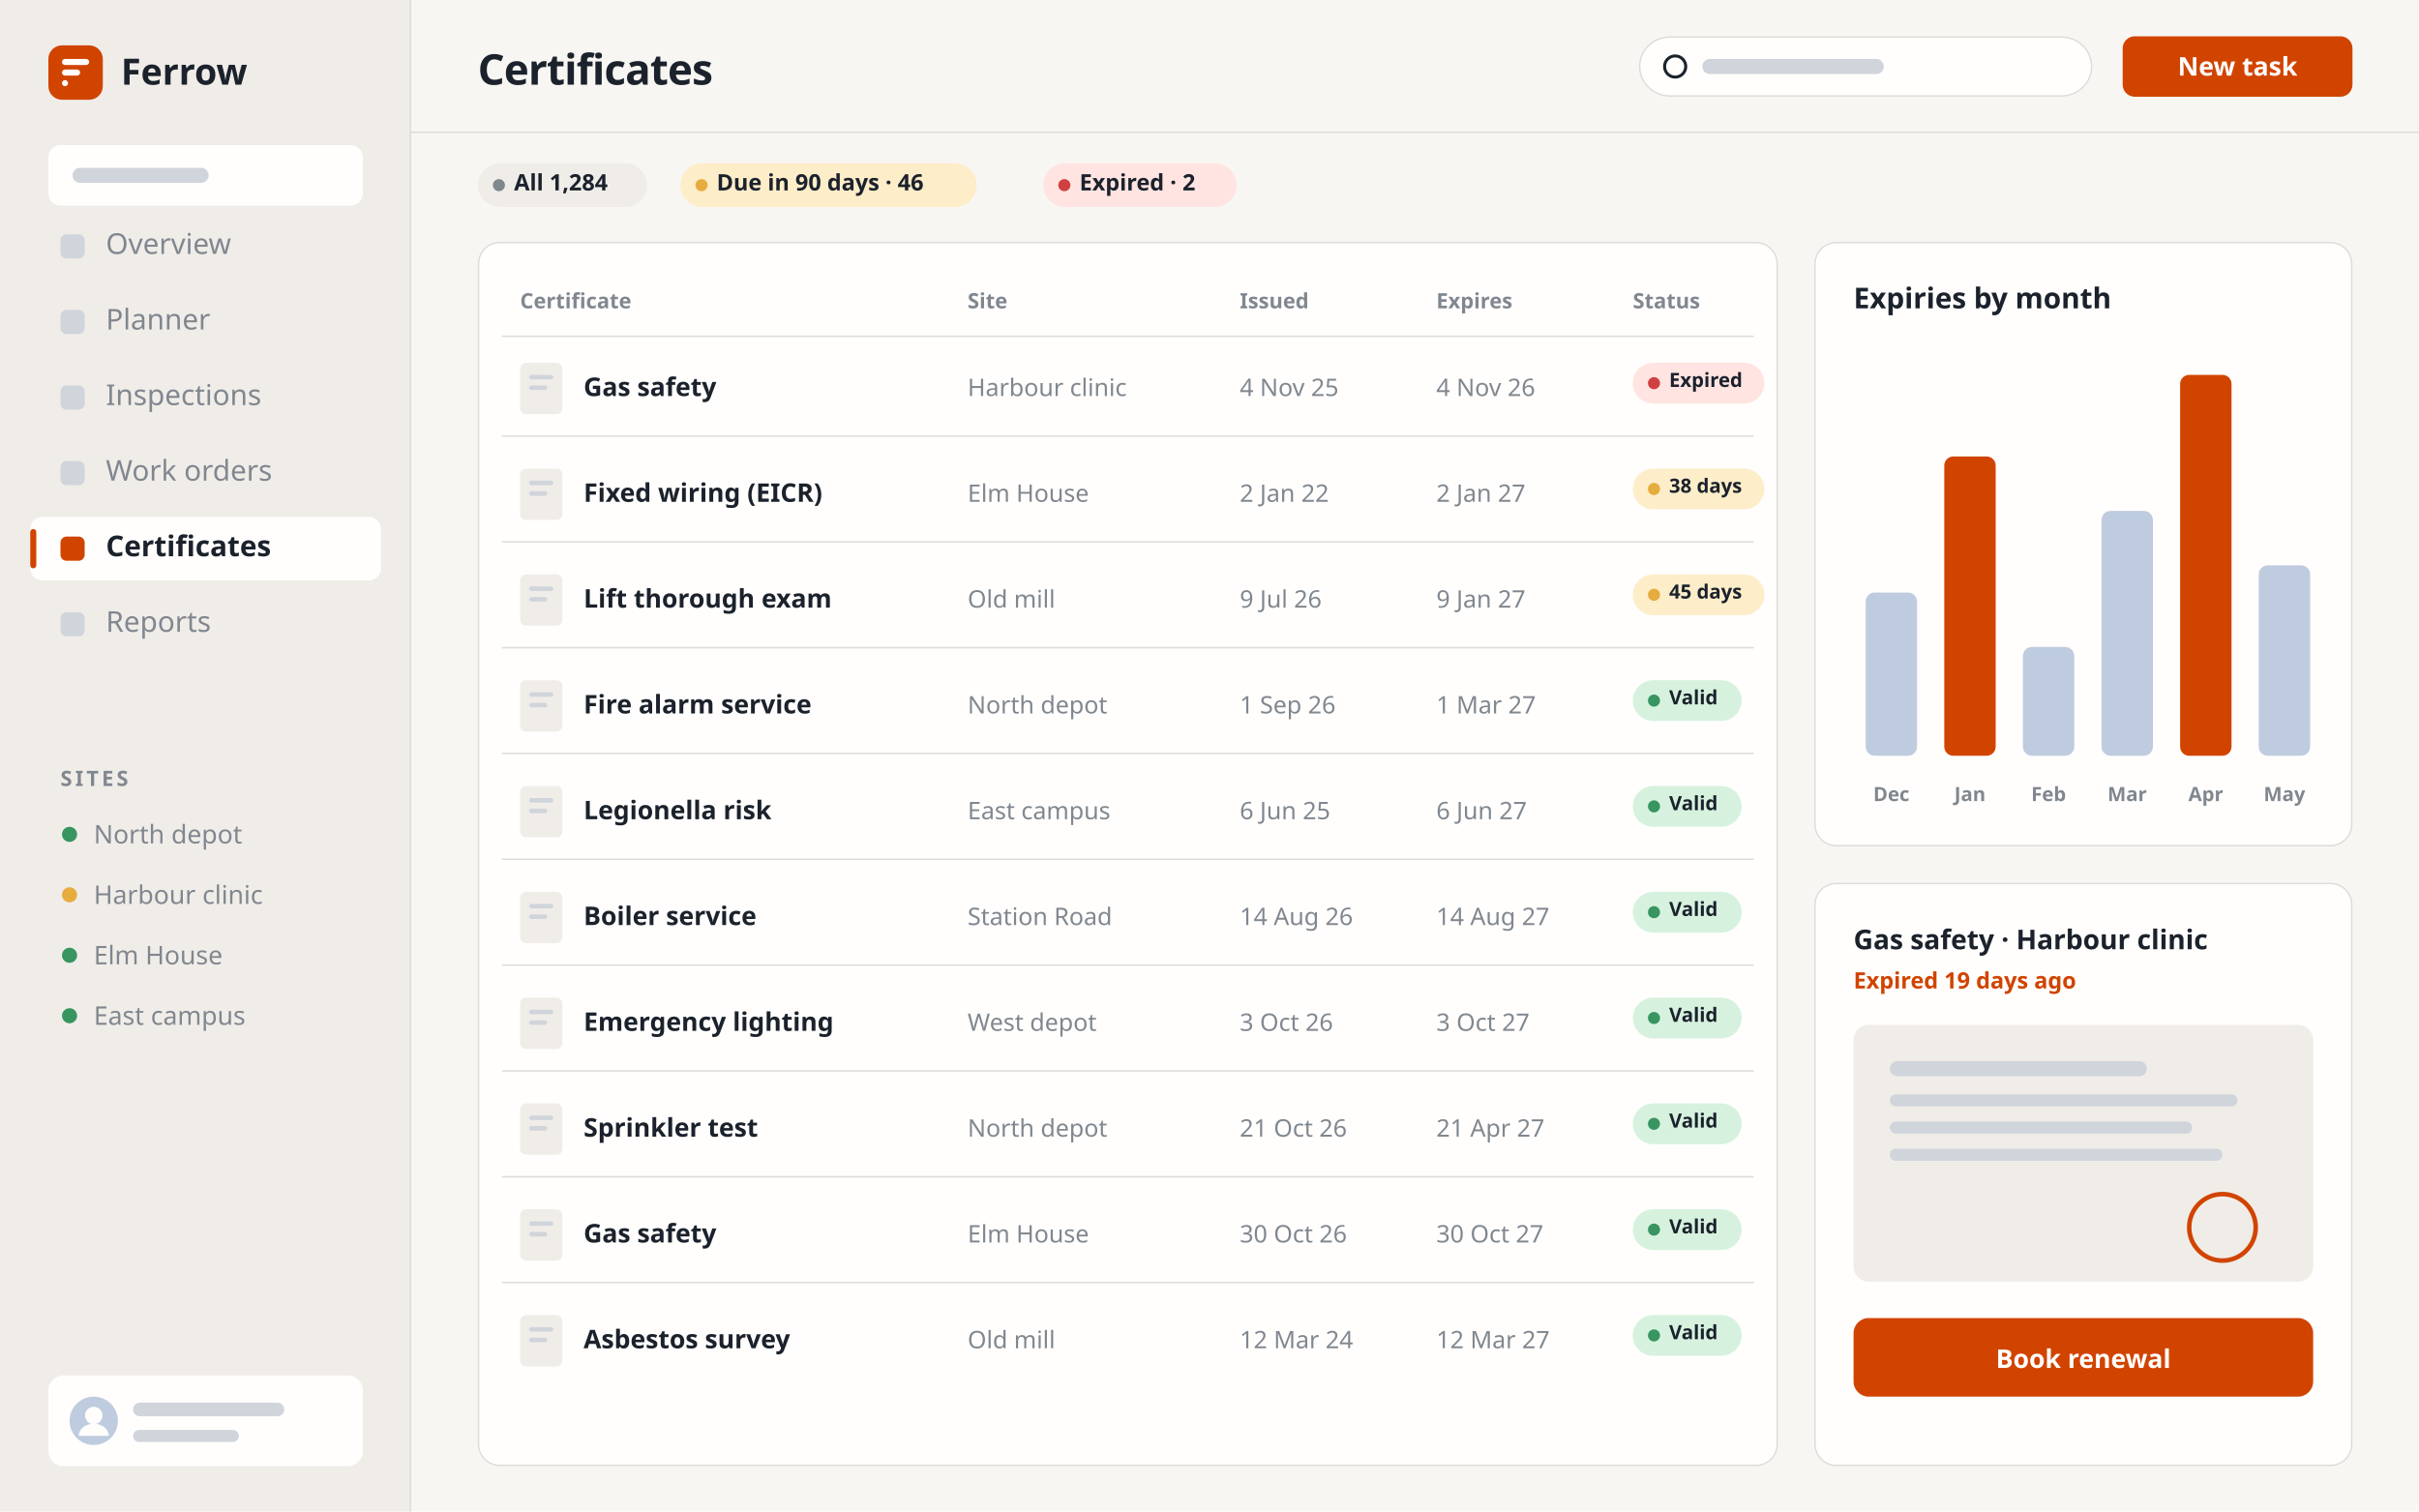
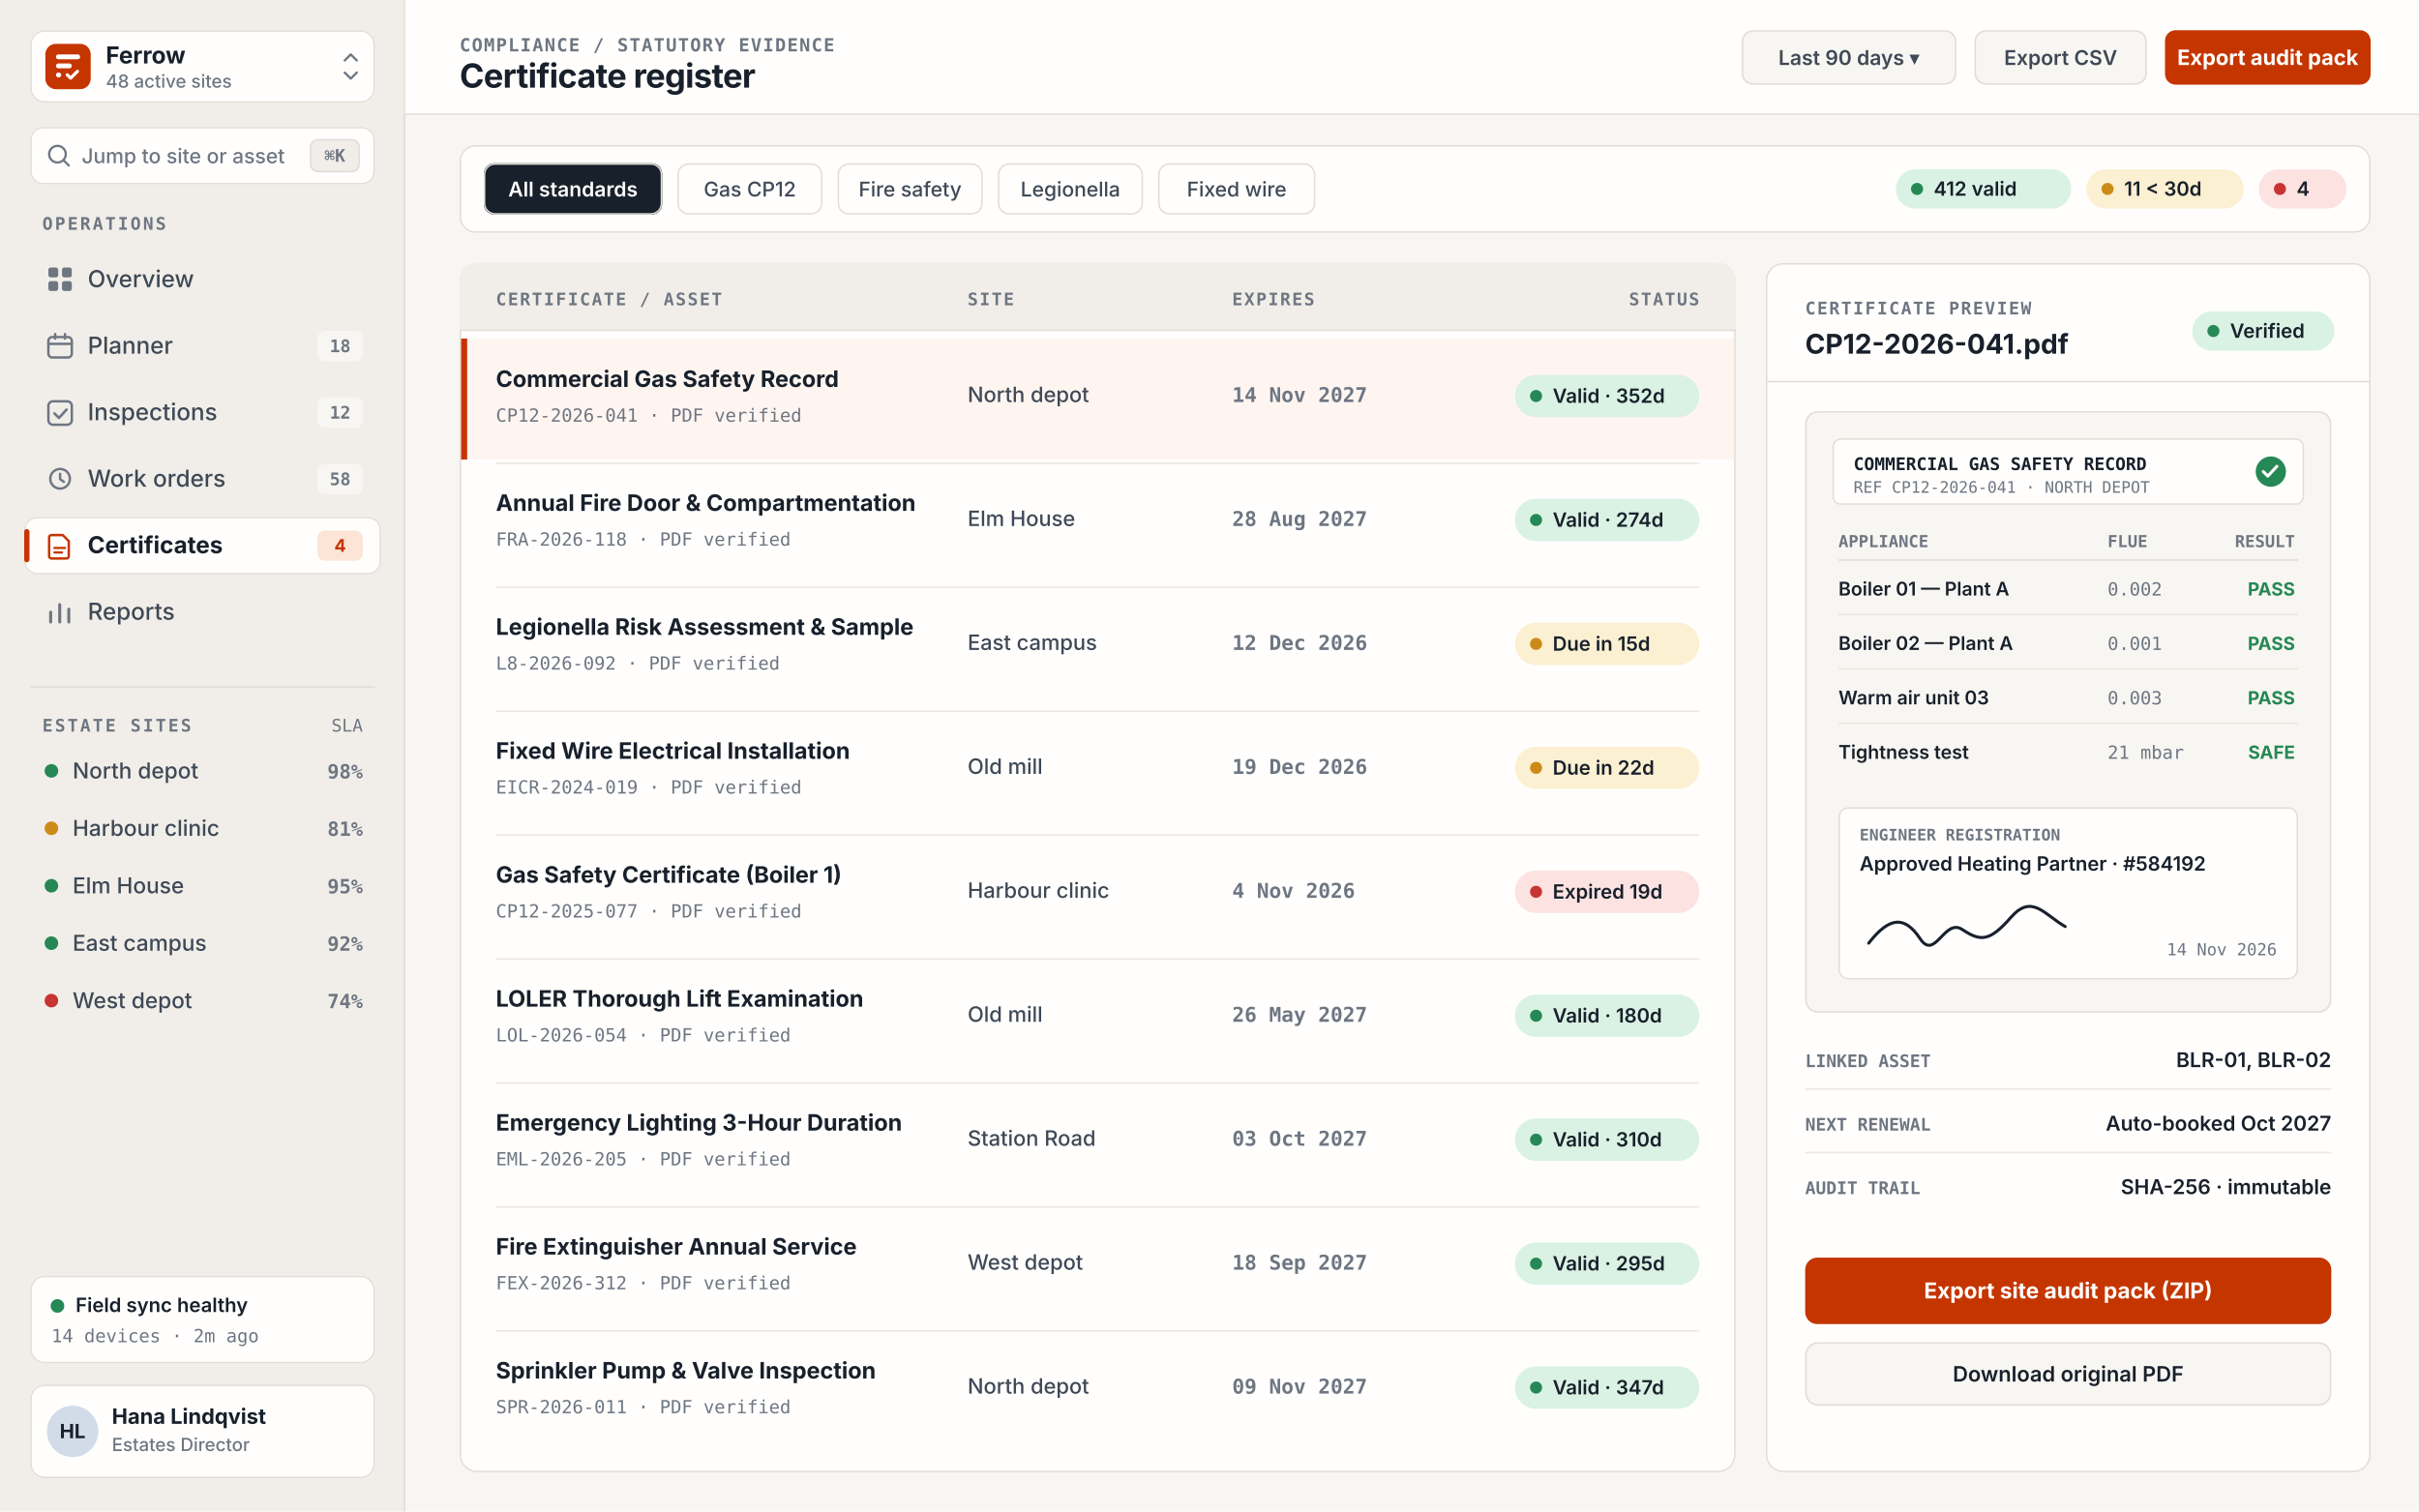
<svg xmlns="http://www.w3.org/2000/svg" viewBox="0 0 1600 1000" width="1600" height="1000">
-   <style>.s-bg{fill:#f8f6f3}.s-panel{fill:#fffefd}.s-sunk{fill:#f0ede9}.s-line{fill:#dfdcd7}.s-ink{fill:#1b222c}.s-muted{fill:#81878f}.s-faint{fill:#d0d4db}.s-acc{fill:#d14400}.s-acc2{fill:#ffdfca}.s-ok{fill:#389560}.s-ok2{fill:#d6f2de}.s-warn{fill:#e6ac3d}.s-warn2{fill:#fdedc9}.s-bad{fill:#cf4040}.s-bad2{fill:#ffe4e1}.s-data{fill:#384e6e}.s-data2{fill:#bfccdf}.s-skin{fill:#d6d3cf}.s-hair{fill:#1f2733}.s-hair2{fill:#7d838e}.s-stroke{fill:none;stroke:#dfdcd7}.s-stroke-ink{fill:none;stroke:#1b222c}.s-stroke-acc{fill:none;stroke:#d14400}.s-stroke-data{fill:none;stroke:#384e6e}.s-text{fill:#1b222c;font-family:system-ui,sans-serif}.s-text-muted{fill:#81878f;font-family:system-ui,sans-serif}.s-text-acc{fill:#d14400;font-family:system-ui,sans-serif}.s-num{fill:#1b222c;font-family:system-ui,sans-serif}.s-logo{fill:currentColor}.s-logo-text{fill:currentColor;font-family:system-ui,sans-serif}</style>
+   <style>.s-bg{fill:#f8f6f2}.s-panel{fill:#fffefd}.s-sunk{fill:#f1eee9}.s-line{fill:#e1ddd7}.s-grid{fill:#eae6e0}.s-ink{fill:#18202b}.s-ink-soft{fill:#3f4956}.s-muted{fill:#6e7682}.s-faint{fill:#cfd4dc}.s-acc{fill:#c53500}.s-acc2{fill:#fce4d6}.s-ok{fill:#268854}.s-ok2{fill:#daf2e3}.s-warn{fill:#cc8b18}.s-warn2{fill:#fcf0d2}.s-bad{fill:#c73434}.s-bad2{fill:#fce2e0}.s-data{fill:#324a6e}.s-data2{fill:#d2dce9}.s-skin{fill:#d6d3cf}.s-hair{fill:#1f2733}.s-hair2{fill:#7d838e}.s-stroke{fill:none;stroke:#e1ddd7}.s-stroke-grid{fill:none;stroke:#eae6e0}.s-stroke-faint{fill:none;stroke:#cfd4dc}.s-stroke-ink{fill:none;stroke:#18202b}.s-stroke-panel{fill:none;stroke:#fffefd}.s-stroke-muted{fill:none;stroke:#6e7682}.s-stroke-acc{fill:none;stroke:#c53500}.s-stroke-ok{fill:none;stroke:#268854}.s-stroke-warn{fill:none;stroke:#cc8b18}.s-stroke-bad{fill:none;stroke:#c73434}.s-stroke-data{fill:none;stroke:#324a6e}.s-text{fill:#18202b;font-family:system-ui,-apple-system,sans-serif}.s-text-soft{fill:#3f4956;font-family:system-ui,-apple-system,sans-serif}.s-text-muted{fill:#6e7682;font-family:system-ui,-apple-system,sans-serif}.s-text-acc{fill:#c53500;font-family:system-ui,-apple-system,sans-serif}.s-text-on-acc{fill:#fffefd;font-family:system-ui,-apple-system,sans-serif}.s-text-ok{fill:#268854;font-family:system-ui,-apple-system,sans-serif}.s-text-bad{fill:#c73434;font-family:system-ui,-apple-system,sans-serif}.s-text-mono{fill:#6e7682;font-family:ui-monospace,Menlo,monospace}.s-text-mono-ink{fill:#18202b;font-family:ui-monospace,Menlo,monospace}.s-num{fill:#18202b;font-family:system-ui,-apple-system,sans-serif}</style>
  <rect x="0" y="0" width="1600" height="1000" class="s-bg" />
-   <rect x="0" y="0" width="272" height="1000" class="s-sunk" />
-   <rect x="271" y="0" width="1" height="1000" class="s-line" />
-   <rect x="32" y="30" width="36" height="36" rx="9" class="s-acc" />
-   <rect x="41" y="39" width="18" height="4" rx="2" class="s-panel" />
-   <rect x="41" y="46" width="12" height="4" rx="2" class="s-panel" />
-   <rect x="41" y="53" width="4" height="4" rx="2" class="s-panel" />
-   <text x="80" y="56" font-size="24" font-weight="760" text-anchor="start" class="s-text">Ferrow</text>
-   <rect x="32" y="96" width="208" height="40" rx="8" class="s-panel" />
-   <rect x="48" y="111" width="90" height="10" rx="5" class="s-faint" />
-   <rect x="40" y="155" width="16" height="16" rx="4" class="s-faint" />
-   <text x="70" y="168" font-size="19" font-weight="500" text-anchor="start" class="s-text-muted">Overview</text>
-   <rect x="40" y="205" width="16" height="16" rx="4" class="s-faint" />
-   <text x="70" y="218" font-size="19" font-weight="500" text-anchor="start" class="s-text-muted">Planner</text>
-   <rect x="40" y="255" width="16" height="16" rx="4" class="s-faint" />
-   <text x="70" y="268" font-size="19" font-weight="500" text-anchor="start" class="s-text-muted">Inspections</text>
-   <rect x="40" y="305" width="16" height="16" rx="4" class="s-faint" />
-   <text x="70" y="318" font-size="19" font-weight="500" text-anchor="start" class="s-text-muted">Work orders</text>
-   <rect x="20" y="342" width="232" height="42" rx="8" class="s-panel" />
-   <rect x="20" y="350" width="4" height="26" rx="2" class="s-acc" />
-   <rect x="40" y="355" width="16" height="16" rx="4" class="s-acc" />
-   <text x="70" y="368" font-size="19" font-weight="650" text-anchor="start" class="s-text">Certificates</text>
-   <rect x="40" y="405" width="16" height="16" rx="4" class="s-faint" />
-   <text x="70" y="418" font-size="19" font-weight="500" text-anchor="start" class="s-text-muted">Reports</text>
-   <text x="40" y="520" font-size="14" font-weight="700" text-anchor="start" class="s-text-muted" letter-spacing="2">SITES</text>
-   <circle cx="46" cy="552" r="5" class="s-ok" />
-   <text x="62" y="558" font-size="17" font-weight="500" text-anchor="start" class="s-text-muted">North depot</text>
-   <circle cx="46" cy="592" r="5" class="s-warn" />
-   <text x="62" y="598" font-size="17" font-weight="500" text-anchor="start" class="s-text-muted">Harbour clinic</text>
-   <circle cx="46" cy="632" r="5" class="s-ok" />
-   <text x="62" y="638" font-size="17" font-weight="500" text-anchor="start" class="s-text-muted">Elm House</text>
-   <circle cx="46" cy="672" r="5" class="s-ok" />
-   <text x="62" y="678" font-size="17" font-weight="500" text-anchor="start" class="s-text-muted">East campus</text>
-   <rect x="32" y="910" width="208" height="60" rx="10" class="s-panel" />
-   <circle cx="62" cy="940" r="16" class="s-data2" />
-   <circle cx="62" cy="936.48" r="5.76" class="s-panel" />
-   <path d="M52.08 949.92a9.92 8 0 0 1 19.84 0" class="s-panel" />
-   <rect x="88" y="928" width="100" height="9" rx="4.5" class="s-faint" />
-   <rect x="88" y="946" width="70" height="8" rx="4" class="s-faint" />
-   <rect x="272" y="0" width="1328" height="88" class="s-bg" />
-   <rect x="272" y="87" width="1328" height="1" class="s-line" />
-   <text x="316" y="56" font-size="28" font-weight="720" text-anchor="start" class="s-text" letter-spacing="-0.5">Certificates</text>
-   <rect x="1084" y="24" width="300" height="40" rx="20" class="s-panel" />
-   <rect x="1084.5" y="24.5" width="299" height="39" rx="20" class="s-stroke" />
-   <circle cx="1108" cy="44" r="7" class="s-stroke-ink" stroke-width="2" />
-   <rect x="1126" y="39" width="120" height="10" rx="5" class="s-faint" />
-   <rect x="1404" y="24" width="152" height="40" rx="8" class="s-acc" />
-   <text x="1480" y="50" font-size="17" font-weight="650" text-anchor="middle" class="s-text" style="fill:var(--shot-panel,#fff)">New task</text>
-   <rect x="316" y="108" width="112" height="29" rx="14.5" class="s-sunk" />
-   <circle cx="330" cy="122.5" r="4" class="s-muted" />
-   <text x="340" y="126" font-size="15" font-weight="560" text-anchor="start" class="s-text">All 1,284</text>
-   <rect x="450" y="108" width="196" height="29" rx="14.5" class="s-warn2" />
-   <circle cx="464" cy="122.5" r="4" class="s-warn" />
-   <text x="474" y="126" font-size="15" font-weight="560" text-anchor="start" class="s-text">Due in 90 days · 46</text>
-   <rect x="690" y="108" width="128" height="29" rx="14.5" class="s-bad2" />
-   <circle cx="704" cy="122.5" r="4" class="s-bad" />
-   <text x="714" y="126" font-size="15" font-weight="560" text-anchor="start" class="s-text">Expired · 2</text>
-   <rect x="316" y="160" width="860" height="810" rx="14" class="s-panel" />
-   <rect x="316.5" y="160.5" width="859" height="809" rx="14" class="s-stroke" />
-   <text x="344" y="204" font-size="14" font-weight="650" text-anchor="start" class="s-text-muted">Certificate</text>
-   <text x="640" y="204" font-size="14" font-weight="650" text-anchor="start" class="s-text-muted">Site</text>
-   <text x="820" y="204" font-size="14" font-weight="650" text-anchor="start" class="s-text-muted">Issued</text>
-   <text x="950" y="204" font-size="14" font-weight="650" text-anchor="start" class="s-text-muted">Expires</text>
-   <text x="1080" y="204" font-size="14" font-weight="650" text-anchor="start" class="s-text-muted">Status</text>
-   <rect x="332" y="222" width="828" height="1" class="s-line" />
-   <rect x="344" y="240" width="28" height="34" rx="4" class="s-sunk" />
-   <rect x="350" y="248" width="16" height="3" rx="1.5" class="s-faint" />
-   <rect x="350" y="255" width="12" height="3" rx="1.5" class="s-faint" />
-   <text x="386" y="262" font-size="17" font-weight="620" text-anchor="start" class="s-text">Gas safety</text>
-   <text x="640" y="262" font-size="16" font-weight="500" text-anchor="start" class="s-text-muted">Harbour clinic</text>
-   <text x="820" y="262" font-size="16" font-weight="500" text-anchor="start" class="s-text-muted">4 Nov 25</text>
-   <text x="950" y="262" font-size="16" font-weight="500" text-anchor="start" class="s-text-muted">4 Nov 26</text>
-   <rect x="1080" y="240" width="87" height="27" rx="13.5" class="s-bad2" />
-   <circle cx="1094" cy="253.5" r="4" class="s-bad" />
-   <text x="1104" y="256" font-size="13" font-weight="560" text-anchor="start" class="s-text">Expired</text>
-   <rect x="332" y="288" width="828" height="1" class="s-line" />
-   <rect x="344" y="310" width="28" height="34" rx="4" class="s-sunk" />
-   <rect x="350" y="318" width="16" height="3" rx="1.5" class="s-faint" />
-   <rect x="350" y="325" width="12" height="3" rx="1.5" class="s-faint" />
-   <text x="386" y="332" font-size="17" font-weight="620" text-anchor="start" class="s-text">Fixed wiring (EICR)</text>
-   <text x="640" y="332" font-size="16" font-weight="500" text-anchor="start" class="s-text-muted">Elm House</text>
-   <text x="820" y="332" font-size="16" font-weight="500" text-anchor="start" class="s-text-muted">2 Jan 22</text>
-   <text x="950" y="332" font-size="16" font-weight="500" text-anchor="start" class="s-text-muted">2 Jan 27</text>
-   <rect x="1080" y="310" width="87" height="27" rx="13.5" class="s-warn2" />
-   <circle cx="1094" cy="323.5" r="4" class="s-warn" />
-   <text x="1104" y="326" font-size="13" font-weight="560" text-anchor="start" class="s-text">38 days</text>
-   <rect x="332" y="358" width="828" height="1" class="s-line" />
-   <rect x="344" y="380" width="28" height="34" rx="4" class="s-sunk" />
-   <rect x="350" y="388" width="16" height="3" rx="1.5" class="s-faint" />
-   <rect x="350" y="395" width="12" height="3" rx="1.5" class="s-faint" />
-   <text x="386" y="402" font-size="17" font-weight="620" text-anchor="start" class="s-text">Lift thorough exam</text>
-   <text x="640" y="402" font-size="16" font-weight="500" text-anchor="start" class="s-text-muted">Old mill</text>
-   <text x="820" y="402" font-size="16" font-weight="500" text-anchor="start" class="s-text-muted">9 Jul 26</text>
-   <text x="950" y="402" font-size="16" font-weight="500" text-anchor="start" class="s-text-muted">9 Jan 27</text>
-   <rect x="1080" y="380" width="87" height="27" rx="13.5" class="s-warn2" />
-   <circle cx="1094" cy="393.5" r="4" class="s-warn" />
-   <text x="1104" y="396" font-size="13" font-weight="560" text-anchor="start" class="s-text">45 days</text>
-   <rect x="332" y="428" width="828" height="1" class="s-line" />
-   <rect x="344" y="450" width="28" height="34" rx="4" class="s-sunk" />
-   <rect x="350" y="458" width="16" height="3" rx="1.5" class="s-faint" />
-   <rect x="350" y="465" width="12" height="3" rx="1.5" class="s-faint" />
-   <text x="386" y="472" font-size="17" font-weight="620" text-anchor="start" class="s-text">Fire alarm service</text>
-   <text x="640" y="472" font-size="16" font-weight="500" text-anchor="start" class="s-text-muted">North depot</text>
-   <text x="820" y="472" font-size="16" font-weight="500" text-anchor="start" class="s-text-muted">1 Sep 26</text>
-   <text x="950" y="472" font-size="16" font-weight="500" text-anchor="start" class="s-text-muted">1 Mar 27</text>
-   <rect x="1080" y="450" width="72" height="27" rx="13.5" class="s-ok2" />
-   <circle cx="1094" cy="463.5" r="4" class="s-ok" />
-   <text x="1104" y="466" font-size="13" font-weight="560" text-anchor="start" class="s-text">Valid</text>
-   <rect x="332" y="498" width="828" height="1" class="s-line" />
-   <rect x="344" y="520" width="28" height="34" rx="4" class="s-sunk" />
-   <rect x="350" y="528" width="16" height="3" rx="1.5" class="s-faint" />
-   <rect x="350" y="535" width="12" height="3" rx="1.5" class="s-faint" />
-   <text x="386" y="542" font-size="17" font-weight="620" text-anchor="start" class="s-text">Legionella risk</text>
-   <text x="640" y="542" font-size="16" font-weight="500" text-anchor="start" class="s-text-muted">East campus</text>
-   <text x="820" y="542" font-size="16" font-weight="500" text-anchor="start" class="s-text-muted">6 Jun 25</text>
-   <text x="950" y="542" font-size="16" font-weight="500" text-anchor="start" class="s-text-muted">6 Jun 27</text>
-   <rect x="1080" y="520" width="72" height="27" rx="13.5" class="s-ok2" />
-   <circle cx="1094" cy="533.5" r="4" class="s-ok" />
-   <text x="1104" y="536" font-size="13" font-weight="560" text-anchor="start" class="s-text">Valid</text>
-   <rect x="332" y="568" width="828" height="1" class="s-line" />
-   <rect x="344" y="590" width="28" height="34" rx="4" class="s-sunk" />
-   <rect x="350" y="598" width="16" height="3" rx="1.5" class="s-faint" />
-   <rect x="350" y="605" width="12" height="3" rx="1.5" class="s-faint" />
-   <text x="386" y="612" font-size="17" font-weight="620" text-anchor="start" class="s-text">Boiler service</text>
-   <text x="640" y="612" font-size="16" font-weight="500" text-anchor="start" class="s-text-muted">Station Road</text>
-   <text x="820" y="612" font-size="16" font-weight="500" text-anchor="start" class="s-text-muted">14 Aug 26</text>
-   <text x="950" y="612" font-size="16" font-weight="500" text-anchor="start" class="s-text-muted">14 Aug 27</text>
-   <rect x="1080" y="590" width="72" height="27" rx="13.5" class="s-ok2" />
-   <circle cx="1094" cy="603.5" r="4" class="s-ok" />
-   <text x="1104" y="606" font-size="13" font-weight="560" text-anchor="start" class="s-text">Valid</text>
-   <rect x="332" y="638" width="828" height="1" class="s-line" />
-   <rect x="344" y="660" width="28" height="34" rx="4" class="s-sunk" />
-   <rect x="350" y="668" width="16" height="3" rx="1.5" class="s-faint" />
-   <rect x="350" y="675" width="12" height="3" rx="1.5" class="s-faint" />
-   <text x="386" y="682" font-size="17" font-weight="620" text-anchor="start" class="s-text">Emergency lighting</text>
-   <text x="640" y="682" font-size="16" font-weight="500" text-anchor="start" class="s-text-muted">West depot</text>
-   <text x="820" y="682" font-size="16" font-weight="500" text-anchor="start" class="s-text-muted">3 Oct 26</text>
-   <text x="950" y="682" font-size="16" font-weight="500" text-anchor="start" class="s-text-muted">3 Oct 27</text>
-   <rect x="1080" y="660" width="72" height="27" rx="13.5" class="s-ok2" />
-   <circle cx="1094" cy="673.5" r="4" class="s-ok" />
-   <text x="1104" y="676" font-size="13" font-weight="560" text-anchor="start" class="s-text">Valid</text>
-   <rect x="332" y="708" width="828" height="1" class="s-line" />
-   <rect x="344" y="730" width="28" height="34" rx="4" class="s-sunk" />
-   <rect x="350" y="738" width="16" height="3" rx="1.5" class="s-faint" />
-   <rect x="350" y="745" width="12" height="3" rx="1.5" class="s-faint" />
-   <text x="386" y="752" font-size="17" font-weight="620" text-anchor="start" class="s-text">Sprinkler test</text>
-   <text x="640" y="752" font-size="16" font-weight="500" text-anchor="start" class="s-text-muted">North depot</text>
-   <text x="820" y="752" font-size="16" font-weight="500" text-anchor="start" class="s-text-muted">21 Oct 26</text>
-   <text x="950" y="752" font-size="16" font-weight="500" text-anchor="start" class="s-text-muted">21 Apr 27</text>
-   <rect x="1080" y="730" width="72" height="27" rx="13.5" class="s-ok2" />
-   <circle cx="1094" cy="743.5" r="4" class="s-ok" />
-   <text x="1104" y="746" font-size="13" font-weight="560" text-anchor="start" class="s-text">Valid</text>
-   <rect x="332" y="778" width="828" height="1" class="s-line" />
-   <rect x="344" y="800" width="28" height="34" rx="4" class="s-sunk" />
-   <rect x="350" y="808" width="16" height="3" rx="1.5" class="s-faint" />
-   <rect x="350" y="815" width="12" height="3" rx="1.5" class="s-faint" />
-   <text x="386" y="822" font-size="17" font-weight="620" text-anchor="start" class="s-text">Gas safety</text>
-   <text x="640" y="822" font-size="16" font-weight="500" text-anchor="start" class="s-text-muted">Elm House</text>
-   <text x="820" y="822" font-size="16" font-weight="500" text-anchor="start" class="s-text-muted">30 Oct 26</text>
-   <text x="950" y="822" font-size="16" font-weight="500" text-anchor="start" class="s-text-muted">30 Oct 27</text>
-   <rect x="1080" y="800" width="72" height="27" rx="13.5" class="s-ok2" />
-   <circle cx="1094" cy="813.5" r="4" class="s-ok" />
-   <text x="1104" y="816" font-size="13" font-weight="560" text-anchor="start" class="s-text">Valid</text>
-   <rect x="332" y="848" width="828" height="1" class="s-line" />
-   <rect x="344" y="870" width="28" height="34" rx="4" class="s-sunk" />
-   <rect x="350" y="878" width="16" height="3" rx="1.5" class="s-faint" />
-   <rect x="350" y="885" width="12" height="3" rx="1.5" class="s-faint" />
-   <text x="386" y="892" font-size="17" font-weight="620" text-anchor="start" class="s-text">Asbestos survey</text>
-   <text x="640" y="892" font-size="16" font-weight="500" text-anchor="start" class="s-text-muted">Old mill</text>
-   <text x="820" y="892" font-size="16" font-weight="500" text-anchor="start" class="s-text-muted">12 Mar 24</text>
-   <text x="950" y="892" font-size="16" font-weight="500" text-anchor="start" class="s-text-muted">12 Mar 27</text>
-   <rect x="1080" y="870" width="72" height="27" rx="13.5" class="s-ok2" />
-   <circle cx="1094" cy="883.5" r="4" class="s-ok" />
-   <text x="1104" y="886" font-size="13" font-weight="560" text-anchor="start" class="s-text">Valid</text>
-   <rect x="1200" y="160" width="356" height="400" rx="14" class="s-panel" />
-   <rect x="1200.5" y="160.5" width="355" height="399" rx="14" class="s-stroke" />
-   <text x="1226" y="204" font-size="19" font-weight="680" text-anchor="start" class="s-text">Expiries by month</text>
-   <rect x="1234" y="392" width="34" height="108" rx="6" class="s-data2" />
-   <text x="1251" y="530" font-size="13" font-weight="600" text-anchor="middle" class="s-text-muted">Dec</text>
-   <rect x="1286" y="302" width="34" height="198" rx="6" class="s-acc" />
-   <text x="1303" y="530" font-size="13" font-weight="600" text-anchor="middle" class="s-text-muted">Jan</text>
-   <rect x="1338" y="428" width="34" height="72" rx="6" class="s-data2" />
-   <text x="1355" y="530" font-size="13" font-weight="600" text-anchor="middle" class="s-text-muted">Feb</text>
-   <rect x="1390" y="338" width="34" height="162" rx="6" class="s-data2" />
-   <text x="1407" y="530" font-size="13" font-weight="600" text-anchor="middle" class="s-text-muted">Mar</text>
-   <rect x="1442" y="248" width="34" height="252" rx="6" class="s-acc" />
-   <text x="1459" y="530" font-size="13" font-weight="600" text-anchor="middle" class="s-text-muted">Apr</text>
-   <rect x="1494" y="374" width="34" height="126" rx="6" class="s-data2" />
-   <text x="1511" y="530" font-size="13" font-weight="600" text-anchor="middle" class="s-text-muted">May</text>
-   <rect x="1200" y="584" width="356" height="386" rx="14" class="s-panel" />
-   <rect x="1200.5" y="584.5" width="355" height="385" rx="14" class="s-stroke" />
-   <text x="1226" y="628" font-size="18" font-weight="680" text-anchor="start" class="s-text">Gas safety · Harbour clinic</text>
-   <text x="1226" y="654" font-size="15" font-weight="600" text-anchor="start" class="s-text-acc">Expired 19 days ago</text>
-   <rect x="1226" y="678" width="304" height="170" rx="10" class="s-sunk" />
-   <rect x="1250" y="702" width="170" height="10" rx="5" class="s-faint" />
-   <rect x="1250" y="724" width="230" height="8" rx="4" class="s-faint" />
-   <rect x="1250" y="742" width="200" height="8" rx="4" class="s-faint" />
-   <rect x="1250" y="760" width="220" height="8" rx="4" class="s-faint" />
-   <circle cx="1470" cy="812" r="22" class="s-stroke-acc" stroke-width="3" />
-   <rect x="1226" y="872" width="304" height="52" rx="10" class="s-acc" />
-   <text x="1378" y="905" font-size="17" font-weight="700" text-anchor="middle" class="s-text" style="fill:var(--shot-panel,#fff)">Book renewal</text>
+   <rect x="0" y="0" width="268" height="1000" class="s-sunk" />
+   <rect x="267" y="0" width="1" height="1000" class="s-line" />
+   <rect x="20" y="20" width="228" height="48" rx="9" class="s-panel" />
+   <rect x="20.5" y="20.5" width="227" height="47" rx="9" class="s-stroke" />
+   <rect x="30" y="29" width="30" height="30" rx="7" class="s-acc" />
+   <rect x="37" y="36" width="16" height="3.2" rx="1.6" class="s-panel" />
+   <rect x="37" y="42" width="10.5" height="3.2" rx="1.6" class="s-panel" />
+   <rect x="37" y="48" width="3.5" height="3.2" rx="1.6" class="s-panel" />
+   <path d="M44.5 49.5l2.2 2.2 4.5-4.5" class="s-stroke-panel" stroke-width="2.1" stroke-linecap="round" stroke-linejoin="round" />
+   <text x="70" y="42" font-size="15.5" font-weight="720" class="s-text">Ferrow</text>
+   <text x="70" y="58" font-size="12" font-weight="500" class="s-text-muted">48 active sites</text>
+   <path d="M228 40l4-4 4 4M228 48l4 4 4-4" class="s-stroke-muted" stroke-width="1.5" stroke-linecap="round" stroke-linejoin="round" />
+   <rect x="20" y="84" width="228" height="38" rx="8" class="s-panel" />
+   <rect x="20.5" y="84.5" width="227" height="37" rx="8" class="s-stroke" />
+   <circle cx="38" cy="102" r="5.5" class="s-stroke-muted" stroke-width="1.5" />
+   <path d="M42.2 106.2l3.3 3.3" class="s-stroke-muted" stroke-width="1.5" stroke-linecap="round" />
+   <text x="54" y="108" font-size="13.5" font-weight="500" class="s-text-muted">Jump to site or asset</text>
+   <rect x="205" y="92" width="33" height="22" rx="5" class="s-sunk" />
+   <rect x="205.5" y="92.5" width="32" height="21" rx="5" class="s-stroke" />
+   <text x="221.5" y="107" font-size="11.5" font-weight="600" text-anchor="middle" class="s-text-mono">⌘K</text>
+   <text x="28" y="152" font-size="11.5" font-weight="650" letter-spacing="1.4" class="s-text-mono">OPERATIONS</text>
+   <rect x="32" y="177" width="6.5" height="6.5" rx="1.5" class="s-muted" />
+   <rect x="41" y="177" width="6.5" height="6.5" rx="1.5" class="s-muted" />
+   <rect x="32" y="186" width="6.5" height="6.5" rx="1.5" class="s-muted" />
+   <rect x="41" y="186" width="6.5" height="6.5" rx="1.5" class="s-muted" />
+   <text x="58" y="190" font-size="15.5" font-weight="500" class="s-text-soft">Overview</text>
+   <rect x="32" y="223" width="15.5" height="13.5" rx="2.5" class="s-stroke-muted" stroke-width="1.6" />
+   <path d="M32 227.5h15.5M36.5 221v3M43 221v3" class="s-stroke-muted" stroke-width="1.6" stroke-linecap="round" />
+   <text x="58" y="234" font-size="15.5" font-weight="500" class="s-text-soft">Planner</text>
+   <rect x="210" y="219" width="30" height="20" rx="5" class="s-bg" />
+   <text x="225" y="233" font-size="11.5" font-weight="650" text-anchor="middle" class="s-text-mono">18</text>
+   <rect x="32" y="265.5" width="15.5" height="15.5" rx="3" class="s-stroke-muted" stroke-width="1.6" />
+   <path d="M36 273.5l3 3 5-5.5" class="s-stroke-muted" stroke-width="1.7" stroke-linecap="round" stroke-linejoin="round" />
+   <text x="58" y="278" font-size="15.5" font-weight="500" class="s-text-soft">Inspections</text>
+   <rect x="210" y="263" width="30" height="20" rx="5" class="s-bg" />
+   <text x="225" y="277" font-size="11.5" font-weight="650" text-anchor="middle" class="s-text-mono">12</text>
+   <circle cx="39.75" cy="316.75" r="6.5" class="s-stroke-muted" stroke-width="1.6" />
+   <path d="M39.75 313.5v3.5l2.5 1.8" class="s-stroke-muted" stroke-width="1.6" stroke-linecap="round" />
+   <text x="58" y="322" font-size="15.5" font-weight="500" class="s-text-soft">Work orders</text>
+   <rect x="210" y="307" width="30" height="20" rx="5" class="s-bg" />
+   <text x="225" y="321" font-size="11.5" font-weight="650" text-anchor="middle" class="s-text-mono">58</text>
+   <rect x="16" y="342" width="236" height="38" rx="8" class="s-panel" />
+   <rect x="16.5" y="342.5" width="235" height="37" rx="8" class="s-stroke" />
+   <rect x="16" y="350" width="3.5" height="22" rx="1.75" class="s-acc" />
+   <path d="M34 354h7.5l4 4v10a1.5 1.5 0 0 1-1.5 1.5H34A1.5 1.5 0 0 1 32.5 368V355.5A1.5 1.5 0 0 1 34 354z" class="s-stroke-acc" stroke-width="1.6" />
+   <path d="M36 362.5h7M36 365.5h5" class="s-stroke-acc" stroke-width="1.5" stroke-linecap="round" />
+   <text x="58" y="366" font-size="15.5" font-weight="660" class="s-text">Certificates</text>
+   <rect x="210" y="351" width="30" height="20" rx="5" class="s-acc2" />
+   <text x="225" y="365" font-size="11.5" font-weight="650" text-anchor="middle" class="s-text-acc">4</text>
+   <path d="M33.5 411.5V405M39.5 411.5V400M45.5 411.5V403" class="s-stroke-muted" stroke-width="2" stroke-linecap="round" />
+   <text x="58" y="410" font-size="15.5" font-weight="500" class="s-text-soft">Reports</text>
+   <rect x="20" y="454" width="228" height="1" class="s-line" />
+   <text x="28" y="484" font-size="11.5" font-weight="650" letter-spacing="1.4" class="s-text-mono">ESTATE SITES</text>
+   <text x="240" y="484" font-size="11.5" font-weight="500" text-anchor="end" class="s-text-mono">SLA</text>
+   <circle cx="34" cy="510" r="4.5" class="s-ok" />
+   <text x="48" y="515" font-size="14.5" font-weight="520" class="s-text-soft">North depot</text>
+   <text x="240" y="515" font-size="13" font-weight="600" text-anchor="end" class="s-text-mono">98%</text>
+   <circle cx="34" cy="548" r="4.5" class="s-warn" />
+   <text x="48" y="553" font-size="14.5" font-weight="520" class="s-text-soft">Harbour clinic</text>
+   <text x="240" y="553" font-size="13" font-weight="600" text-anchor="end" class="s-text-mono">81%</text>
+   <circle cx="34" cy="586" r="4.5" class="s-ok" />
+   <text x="48" y="591" font-size="14.5" font-weight="520" class="s-text-soft">Elm House</text>
+   <text x="240" y="591" font-size="13" font-weight="600" text-anchor="end" class="s-text-mono">95%</text>
+   <circle cx="34" cy="624" r="4.5" class="s-ok" />
+   <text x="48" y="629" font-size="14.5" font-weight="520" class="s-text-soft">East campus</text>
+   <text x="240" y="629" font-size="13" font-weight="600" text-anchor="end" class="s-text-mono">92%</text>
+   <circle cx="34" cy="662" r="4.5" class="s-bad" />
+   <text x="48" y="667" font-size="14.5" font-weight="520" class="s-text-soft">West depot</text>
+   <text x="240" y="667" font-size="13" font-weight="600" text-anchor="end" class="s-text-mono">74%</text>
+   <rect x="20" y="844" width="228" height="58" rx="9" class="s-panel" />
+   <rect x="20.5" y="844.5" width="227" height="57" rx="9" class="s-stroke" />
+   <circle cx="38" cy="864" r="4.5" class="s-ok" />
+   <text x="50" y="868" font-size="13" font-weight="640" class="s-text">Field sync healthy</text>
+   <text x="34" y="888" font-size="12" font-weight="500" class="s-text-mono">14 devices · 2m ago</text>
+   <rect x="20" y="916" width="228" height="62" rx="9" class="s-panel" />
+   <rect x="20.5" y="916.5" width="227" height="61" rx="9" class="s-stroke" />
+   <circle cx="48" cy="947" r="17" class="s-data2" />
+   <text x="48" y="951.5" font-size="13" font-weight="680" text-anchor="middle" class="s-text">HL</text>
+   <text x="74" y="942" font-size="14" font-weight="660" class="s-text">Hana Lindqvist</text>
+   <text x="74" y="960" font-size="12" font-weight="500" class="s-text-muted">Estates Director</text>
+   <rect x="268" y="0" width="1332" height="76" class="s-panel" />
+   <rect x="268" y="75" width="1332" height="1" class="s-line" />
+   <text x="304" y="34" font-size="12" font-weight="600" letter-spacing="0.8" class="s-text-mono">COMPLIANCE / STATUTORY EVIDENCE</text>
+   <text x="304" y="58" font-size="22" font-weight="720" letter-spacing="-0.4" class="s-text">Certificate register</text>
+   <rect x="1152" y="20" width="142" height="36" rx="7" class="s-bg" />
+   <rect x="1152.5" y="20.5" width="141" height="35" rx="7" class="s-stroke" />
+   <text x="1223" y="43" font-size="13.5" font-weight="560" text-anchor="middle" class="s-text-soft">Last 90 days ▾</text>
+   <rect x="1306" y="20" width="114" height="36" rx="7" class="s-bg" />
+   <rect x="1306.5" y="20.5" width="113" height="35" rx="7" class="s-stroke" />
+   <text x="1363" y="43" font-size="13.5" font-weight="560" text-anchor="middle" class="s-text-soft">Export CSV</text>
+   <rect x="1432" y="20" width="136" height="36" rx="7" class="s-acc" />
+   <text x="1500" y="43" font-size="14" font-weight="660" text-anchor="middle" class="s-text-on-acc">Export audit pack</text>
+   <rect x="304" y="96" width="1264" height="58" rx="10" class="s-panel" />
+   <rect x="304.5" y="96.5" width="1263" height="57" rx="10" class="s-stroke" />
+   <rect x="320" y="108" width="118" height="34" rx="7" class="s-ink" />
+   <rect x="320.5" y="108.5" width="117" height="33" rx="7" class="s-stroke" />
+   <text x="379" y="130" font-size="13.5" font-weight="640" text-anchor="middle" class="s-text-on-acc">All standards</text>
+   <rect x="448" y="108" width="96" height="34" rx="7" class="s-panel" />
+   <rect x="448.5" y="108.5" width="95" height="33" rx="7" class="s-stroke" />
+   <text x="496" y="130" font-size="13.5" font-weight="520" text-anchor="middle" class="s-text-soft">Gas CP12</text>
+   <rect x="554" y="108" width="96" height="34" rx="7" class="s-panel" />
+   <rect x="554.5" y="108.5" width="95" height="33" rx="7" class="s-stroke" />
+   <text x="602" y="130" font-size="13.5" font-weight="520" text-anchor="middle" class="s-text-soft">Fire safety</text>
+   <rect x="660" y="108" width="96" height="34" rx="7" class="s-panel" />
+   <rect x="660.5" y="108.5" width="95" height="33" rx="7" class="s-stroke" />
+   <text x="708" y="130" font-size="13.5" font-weight="520" text-anchor="middle" class="s-text-soft">Legionella</text>
+   <rect x="766" y="108" width="104" height="34" rx="7" class="s-panel" />
+   <rect x="766.5" y="108.5" width="103" height="33" rx="7" class="s-stroke" />
+   <text x="818" y="130" font-size="13.5" font-weight="520" text-anchor="middle" class="s-text-soft">Fixed wire</text>
+   <rect x="1254" y="112" width="116" height="26" rx="13" class="s-ok2" />
+   <circle cx="1268" cy="125" r="4" class="s-ok" />
+   <text x="1279" y="129.5" font-size="13" font-weight="600" text-anchor="start" class="s-text">412 valid</text>
+   <rect x="1380" y="112" width="104" height="26" rx="13" class="s-warn2" />
+   <circle cx="1394" cy="125" r="4" class="s-warn" />
+   <text x="1405" y="129.5" font-size="13" font-weight="600" text-anchor="start" class="s-text">11 &lt; 30d</text>
+   <rect x="1494" y="112" width="58" height="26" rx="13" class="s-bad2" />
+   <circle cx="1508" cy="125" r="4" class="s-bad" />
+   <text x="1519" y="129.5" font-size="13" font-weight="600" text-anchor="start" class="s-text">4</text>
+   <rect x="304" y="174" width="844" height="800" rx="11" class="s-panel" />
+   <rect x="304.5" y="174.5" width="843" height="799" rx="11" class="s-stroke" />
+   <rect x="304" y="174" width="844" height="44" rx="11" class="s-sunk" />
+   <rect x="304" y="206" width="844" height="12" class="s-sunk" />
+   <rect x="304" y="218" width="844" height="1" class="s-line" />
+   <text x="328" y="202" font-size="11.5" font-weight="660" letter-spacing="1" class="s-text-mono">CERTIFICATE / ASSET</text>
+   <text x="640" y="202" font-size="11.5" font-weight="660" letter-spacing="1" class="s-text-mono">SITE</text>
+   <text x="815" y="202" font-size="11.5" font-weight="660" letter-spacing="1" class="s-text-mono">EXPIRES</text>
+   <text x="1124" y="202" font-size="11.5" font-weight="660" letter-spacing="1" text-anchor="end" class="s-text-mono">STATUS</text>
+   <rect x="305" y="224" width="842" height="80" class="s-acc2" opacity="0.32" />
+   <rect x="305" y="224" width="4" height="80" class="s-acc" />
+   <text x="328" y="256" font-size="15" font-weight="660" class="s-text">Commercial Gas Safety Record</text>
+   <text x="328" y="279" font-size="12" font-weight="540" class="s-text-mono">CP12-2026-041 · PDF verified</text>
+   <text x="640" y="266" font-size="14" font-weight="520" class="s-text-soft">North depot</text>
+   <text x="815" y="266" font-size="13.5" font-weight="560" class="s-text-mono">14 Nov 2027</text>
+   <rect x="1002" y="248" width="122" height="28" rx="14" class="s-ok2" />
+   <circle cx="1016" cy="262" r="4" class="s-ok" />
+   <text x="1027" y="266.5" font-size="13" font-weight="600" text-anchor="start" class="s-text">Valid · 352d</text>
+   <rect x="328" y="306" width="796" height="1" class="s-grid" />
+   <text x="328" y="338" font-size="15" font-weight="660" class="s-text">Annual Fire Door &amp; Compartmentation</text>
+   <text x="328" y="361" font-size="12" font-weight="540" class="s-text-mono">FRA-2026-118 · PDF verified</text>
+   <text x="640" y="348" font-size="14" font-weight="520" class="s-text-soft">Elm House</text>
+   <text x="815" y="348" font-size="13.5" font-weight="560" class="s-text-mono">28 Aug 2027</text>
+   <rect x="1002" y="330" width="122" height="28" rx="14" class="s-ok2" />
+   <circle cx="1016" cy="344" r="4" class="s-ok" />
+   <text x="1027" y="348.5" font-size="13" font-weight="600" text-anchor="start" class="s-text">Valid · 274d</text>
+   <rect x="328" y="388" width="796" height="1" class="s-grid" />
+   <text x="328" y="420" font-size="15" font-weight="660" class="s-text">Legionella Risk Assessment &amp; Sample</text>
+   <text x="328" y="443" font-size="12" font-weight="540" class="s-text-mono">L8-2026-092 · PDF verified</text>
+   <text x="640" y="430" font-size="14" font-weight="520" class="s-text-soft">East campus</text>
+   <text x="815" y="430" font-size="13.5" font-weight="560" class="s-text-mono">12 Dec 2026</text>
+   <rect x="1002" y="412" width="122" height="28" rx="14" class="s-warn2" />
+   <circle cx="1016" cy="426" r="4" class="s-warn" />
+   <text x="1027" y="430.5" font-size="13" font-weight="600" text-anchor="start" class="s-text">Due in 15d</text>
+   <rect x="328" y="470" width="796" height="1" class="s-grid" />
+   <text x="328" y="502" font-size="15" font-weight="660" class="s-text">Fixed Wire Electrical Installation</text>
+   <text x="328" y="525" font-size="12" font-weight="540" class="s-text-mono">EICR-2024-019 · PDF verified</text>
+   <text x="640" y="512" font-size="14" font-weight="520" class="s-text-soft">Old mill</text>
+   <text x="815" y="512" font-size="13.5" font-weight="560" class="s-text-mono">19 Dec 2026</text>
+   <rect x="1002" y="494" width="122" height="28" rx="14" class="s-warn2" />
+   <circle cx="1016" cy="508" r="4" class="s-warn" />
+   <text x="1027" y="512.5" font-size="13" font-weight="600" text-anchor="start" class="s-text">Due in 22d</text>
+   <rect x="328" y="552" width="796" height="1" class="s-grid" />
+   <text x="328" y="584" font-size="15" font-weight="660" class="s-text">Gas Safety Certificate (Boiler 1)</text>
+   <text x="328" y="607" font-size="12" font-weight="540" class="s-text-mono">CP12-2025-077 · PDF verified</text>
+   <text x="640" y="594" font-size="14" font-weight="520" class="s-text-soft">Harbour clinic</text>
+   <text x="815" y="594" font-size="13.5" font-weight="560" class="s-text-mono">4 Nov 2026</text>
+   <rect x="1002" y="576" width="122" height="28" rx="14" class="s-bad2" />
+   <circle cx="1016" cy="590" r="4" class="s-bad" />
+   <text x="1027" y="594.5" font-size="13" font-weight="600" text-anchor="start" class="s-text">Expired 19d</text>
+   <rect x="328" y="634" width="796" height="1" class="s-grid" />
+   <text x="328" y="666" font-size="15" font-weight="660" class="s-text">LOLER Thorough Lift Examination</text>
+   <text x="328" y="689" font-size="12" font-weight="540" class="s-text-mono">LOL-2026-054 · PDF verified</text>
+   <text x="640" y="676" font-size="14" font-weight="520" class="s-text-soft">Old mill</text>
+   <text x="815" y="676" font-size="13.5" font-weight="560" class="s-text-mono">26 May 2027</text>
+   <rect x="1002" y="658" width="122" height="28" rx="14" class="s-ok2" />
+   <circle cx="1016" cy="672" r="4" class="s-ok" />
+   <text x="1027" y="676.5" font-size="13" font-weight="600" text-anchor="start" class="s-text">Valid · 180d</text>
+   <rect x="328" y="716" width="796" height="1" class="s-grid" />
+   <text x="328" y="748" font-size="15" font-weight="660" class="s-text">Emergency Lighting 3-Hour Duration</text>
+   <text x="328" y="771" font-size="12" font-weight="540" class="s-text-mono">EML-2026-205 · PDF verified</text>
+   <text x="640" y="758" font-size="14" font-weight="520" class="s-text-soft">Station Road</text>
+   <text x="815" y="758" font-size="13.5" font-weight="560" class="s-text-mono">03 Oct 2027</text>
+   <rect x="1002" y="740" width="122" height="28" rx="14" class="s-ok2" />
+   <circle cx="1016" cy="754" r="4" class="s-ok" />
+   <text x="1027" y="758.5" font-size="13" font-weight="600" text-anchor="start" class="s-text">Valid · 310d</text>
+   <rect x="328" y="798" width="796" height="1" class="s-grid" />
+   <text x="328" y="830" font-size="15" font-weight="660" class="s-text">Fire Extinguisher Annual Service</text>
+   <text x="328" y="853" font-size="12" font-weight="540" class="s-text-mono">FEX-2026-312 · PDF verified</text>
+   <text x="640" y="840" font-size="14" font-weight="520" class="s-text-soft">West depot</text>
+   <text x="815" y="840" font-size="13.5" font-weight="560" class="s-text-mono">18 Sep 2027</text>
+   <rect x="1002" y="822" width="122" height="28" rx="14" class="s-ok2" />
+   <circle cx="1016" cy="836" r="4" class="s-ok" />
+   <text x="1027" y="840.5" font-size="13" font-weight="600" text-anchor="start" class="s-text">Valid · 295d</text>
+   <rect x="328" y="880" width="796" height="1" class="s-grid" />
+   <text x="328" y="912" font-size="15" font-weight="660" class="s-text">Sprinkler Pump &amp; Valve Inspection</text>
+   <text x="328" y="935" font-size="12" font-weight="540" class="s-text-mono">SPR-2026-011 · PDF verified</text>
+   <text x="640" y="922" font-size="14" font-weight="520" class="s-text-soft">North depot</text>
+   <text x="815" y="922" font-size="13.5" font-weight="560" class="s-text-mono">09 Nov 2027</text>
+   <rect x="1002" y="904" width="122" height="28" rx="14" class="s-ok2" />
+   <circle cx="1016" cy="918" r="4" class="s-ok" />
+   <text x="1027" y="922.5" font-size="13" font-weight="600" text-anchor="start" class="s-text">Valid · 347d</text>
+   <rect x="1168" y="174" width="400" height="800" rx="11" class="s-panel" />
+   <rect x="1168.5" y="174.5" width="399" height="799" rx="11" class="s-stroke" />
+   <text x="1194" y="208" font-size="11.5" font-weight="660" letter-spacing="1" class="s-text-mono">CERTIFICATE PREVIEW</text>
+   <text x="1194" y="234" font-size="18" font-weight="700" class="s-text">CP12-2026-041.pdf</text>
+   <rect x="1450" y="206" width="94" height="26" rx="13" class="s-ok2" />
+   <circle cx="1464" cy="219" r="4" class="s-ok" />
+   <text x="1475" y="223.5" font-size="13" font-weight="600" text-anchor="start" class="s-text">Verified</text>
+   <rect x="1168" y="252" width="400" height="1" class="s-line" />
+   <rect x="1194" y="272" width="348" height="398" rx="8" class="s-bg" />
+   <rect x="1194.5" y="272.5" width="347" height="397" rx="8" class="s-stroke" />
+   <rect x="1212" y="290" width="312" height="44" rx="5" class="s-panel" />
+   <rect x="1212.5" y="290.5" width="311" height="43" rx="5" class="s-stroke" />
+   <text x="1226" y="311" font-size="11.5" font-weight="700" class="s-text-mono-ink">COMMERCIAL GAS SAFETY RECORD</text>
+   <text x="1226" y="326" font-size="10.5" font-weight="500" class="s-text-mono">REF CP12-2026-041 · NORTH DEPOT</text>
+   <circle cx="1502" cy="312" r="10" class="s-ok" />
+   <path d="M1497 312l3 3 6-6.5" class="s-stroke-panel" stroke-width="2" stroke-linecap="round" stroke-linejoin="round" />
+   <text x="1216" y="362" font-size="11" font-weight="660" class="s-text-mono">APPLIANCE</text>
+   <text x="1394" y="362" font-size="11" font-weight="660" class="s-text-mono">FLUE</text>
+   <text x="1518" y="362" font-size="11" font-weight="660" text-anchor="end" class="s-text-mono">RESULT</text>
+   <rect x="1216" y="370" width="304" height="1" class="s-line" />
+   <text x="1216" y="394" font-size="12.5" font-weight="620" class="s-text">Boiler 01 — Plant A</text>
+   <text x="1394" y="394" font-size="12" font-weight="500" class="s-text-mono">0.002</text>
+   <text x="1518" y="394" font-size="12" font-weight="700" text-anchor="end" class="s-text-ok">PASS</text>
+   <rect x="1216" y="406" width="304" height="1" class="s-grid" />
+   <text x="1216" y="430" font-size="12.5" font-weight="620" class="s-text">Boiler 02 — Plant A</text>
+   <text x="1394" y="430" font-size="12" font-weight="500" class="s-text-mono">0.001</text>
+   <text x="1518" y="430" font-size="12" font-weight="700" text-anchor="end" class="s-text-ok">PASS</text>
+   <rect x="1216" y="442" width="304" height="1" class="s-grid" />
+   <text x="1216" y="466" font-size="12.5" font-weight="620" class="s-text">Warm air unit 03</text>
+   <text x="1394" y="466" font-size="12" font-weight="500" class="s-text-mono">0.003</text>
+   <text x="1518" y="466" font-size="12" font-weight="700" text-anchor="end" class="s-text-ok">PASS</text>
+   <rect x="1216" y="478" width="304" height="1" class="s-grid" />
+   <text x="1216" y="502" font-size="12.5" font-weight="620" class="s-text">Tightness test</text>
+   <text x="1394" y="502" font-size="12" font-weight="500" class="s-text-mono">21 mbar</text>
+   <text x="1518" y="502" font-size="12" font-weight="700" text-anchor="end" class="s-text-ok">SAFE</text>
+   <rect x="1216" y="534" width="304" height="114" rx="6" class="s-panel" />
+   <rect x="1216.5" y="534.5" width="303" height="113" rx="6" class="s-stroke" />
+   <text x="1230" y="556" font-size="10.5" font-weight="660" class="s-text-mono">ENGINEER REGISTRATION</text>
+   <text x="1230" y="576" font-size="13" font-weight="640" class="s-text">Approved Heating Partner · #584192</text>
+   <path d="M1236 624c14-18 24-18 34-3s16-14 28-6 18 8 32-8 22-2 36 6" class="s-stroke-ink" stroke-width="2" stroke-linecap="round" />
+   <text x="1506" y="632" font-size="11" font-weight="500" text-anchor="end" class="s-text-mono">14 Nov 2026</text>
+   <text x="1194" y="706" font-size="11.5" font-weight="660" class="s-text-mono">LINKED ASSET</text>
+   <text x="1542" y="706" font-size="13.5" font-weight="640" text-anchor="end" class="s-text">BLR-01, BLR-02</text>
+   <rect x="1194" y="720" width="348" height="1" class="s-grid" />
+   <text x="1194" y="748" font-size="11.5" font-weight="660" class="s-text-mono">NEXT RENEWAL</text>
+   <text x="1542" y="748" font-size="13.5" font-weight="640" text-anchor="end" class="s-text">Auto-booked Oct 2027</text>
+   <rect x="1194" y="762" width="348" height="1" class="s-grid" />
+   <text x="1194" y="790" font-size="11.5" font-weight="660" class="s-text-mono">AUDIT TRAIL</text>
+   <text x="1542" y="790" font-size="13.5" font-weight="640" text-anchor="end" class="s-text">SHA-256 · immutable</text>
+   <rect x="1194" y="832" width="348" height="44" rx="8" class="s-acc" />
+   <text x="1368" y="859" font-size="14.5" font-weight="680" text-anchor="middle" class="s-text-on-acc">Export site audit pack (ZIP)</text>
+   <rect x="1194" y="888" width="348" height="42" rx="8" class="s-bg" />
+   <rect x="1194.5" y="888.5" width="347" height="41" rx="8" class="s-stroke" />
+   <text x="1368" y="914" font-size="14" font-weight="620" text-anchor="middle" class="s-text">Download original PDF</text>
</svg>
